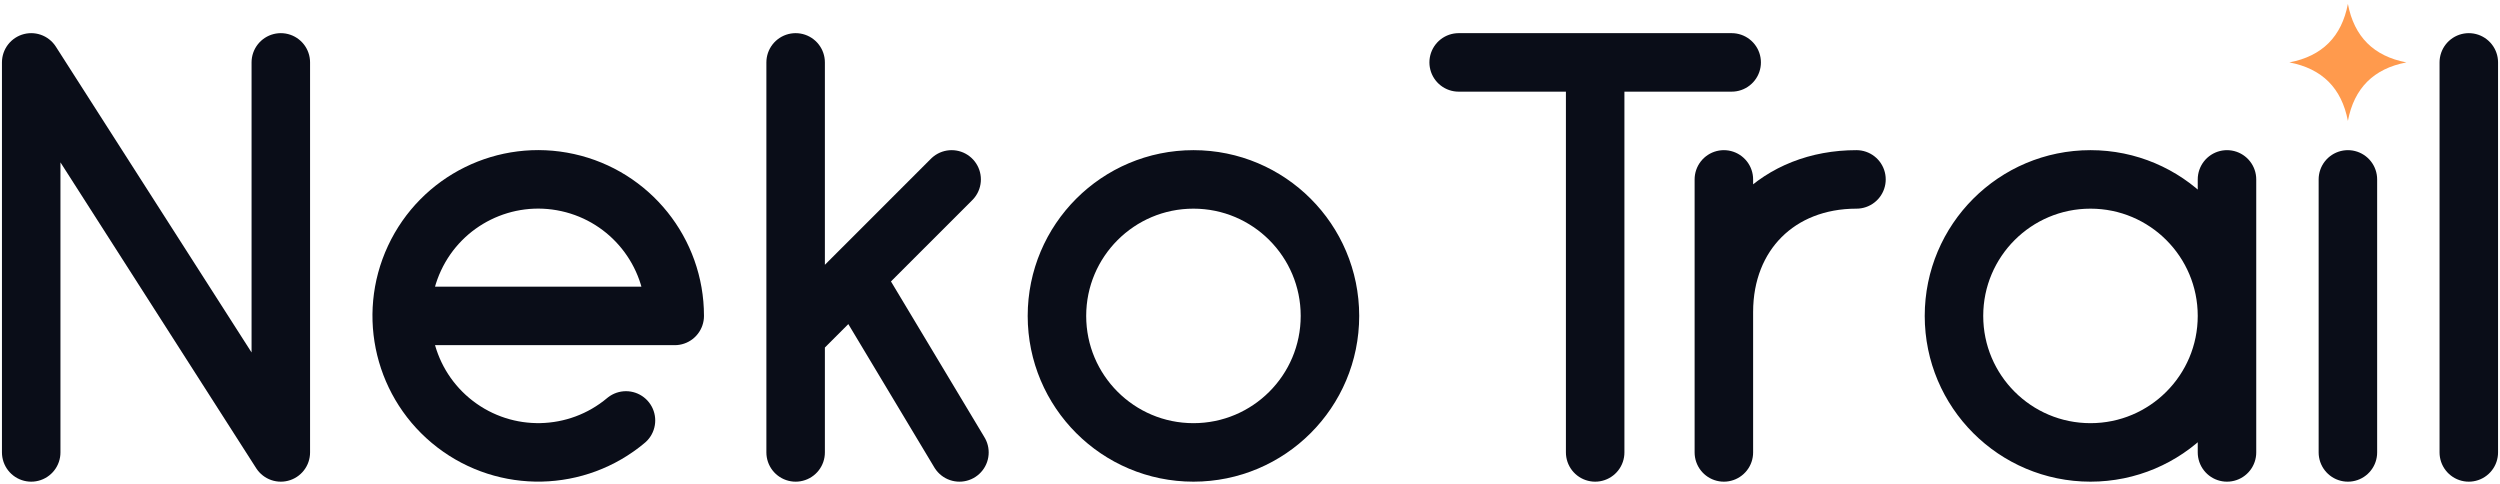
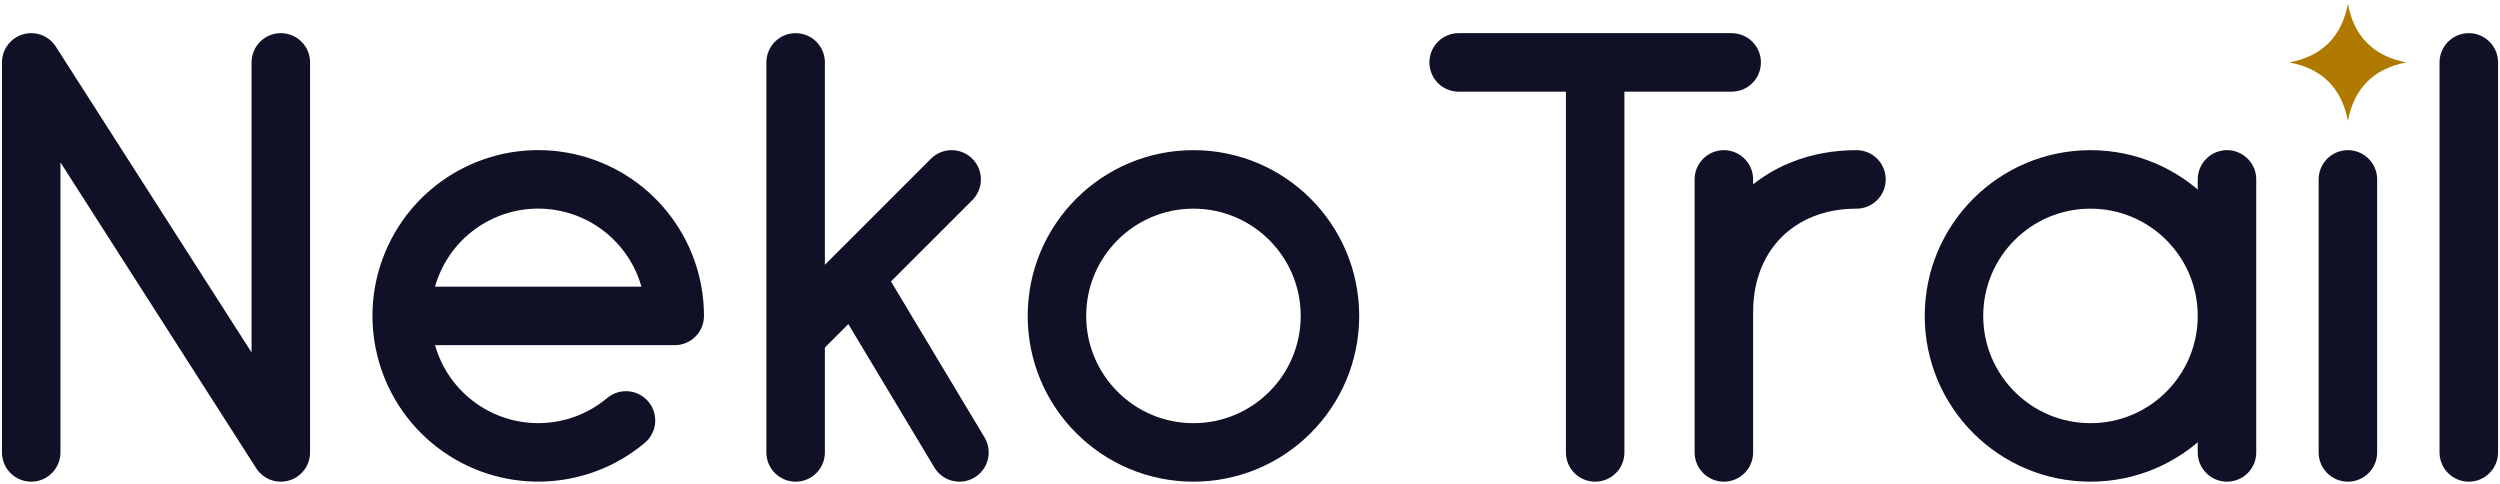
<svg xmlns="http://www.w3.org/2000/svg" viewBox="-8 -16 641 124" role="img" aria-label="NekoTrail">
-   <g fill="none" stroke="#0A0D18" stroke-width="15" stroke-linecap="round" stroke-linejoin="round">
+   <g fill="none" stroke="#101026" stroke-width="15" stroke-linecap="round" stroke-linejoin="round">
    <path d="M0 100V0L64 100V0" />
    <path d="M95 65H165A35 35 0 1 0 152.5 91.8" />
    <path d="M196 0V100M236 30L196 70M211 55L238 100" />
    <path d="M298 30A35 35 0 1 1 298 100A35 35 0 1 1 298 30" />
    <path d="M366 0H436M401 0V100" />
    <path d="M434 100V30M434 64C434 44 448 30 468 30" />
    <path d="M528 30A35 35 0 1 1 528 100A35 35 0 1 1 528 30M563 30V100" />
    <path d="M594 30V100" />
    <path d="M625 0V100" />
  </g>
-   <path d="M594 -15Q596.4 -2.4 609 0Q596.4 2.4 594 15Q591.6 2.4 579 0Q591.6 -2.4 594 -15Z" fill="#FF9A4D" />
+   <path d="M594 -15Q596.4 -2.4 609 0Q596.4 2.4 594 15Q591.6 2.4 579 0Q591.6 -2.4 594 -15Z" fill="#B07A00" />
</svg>
